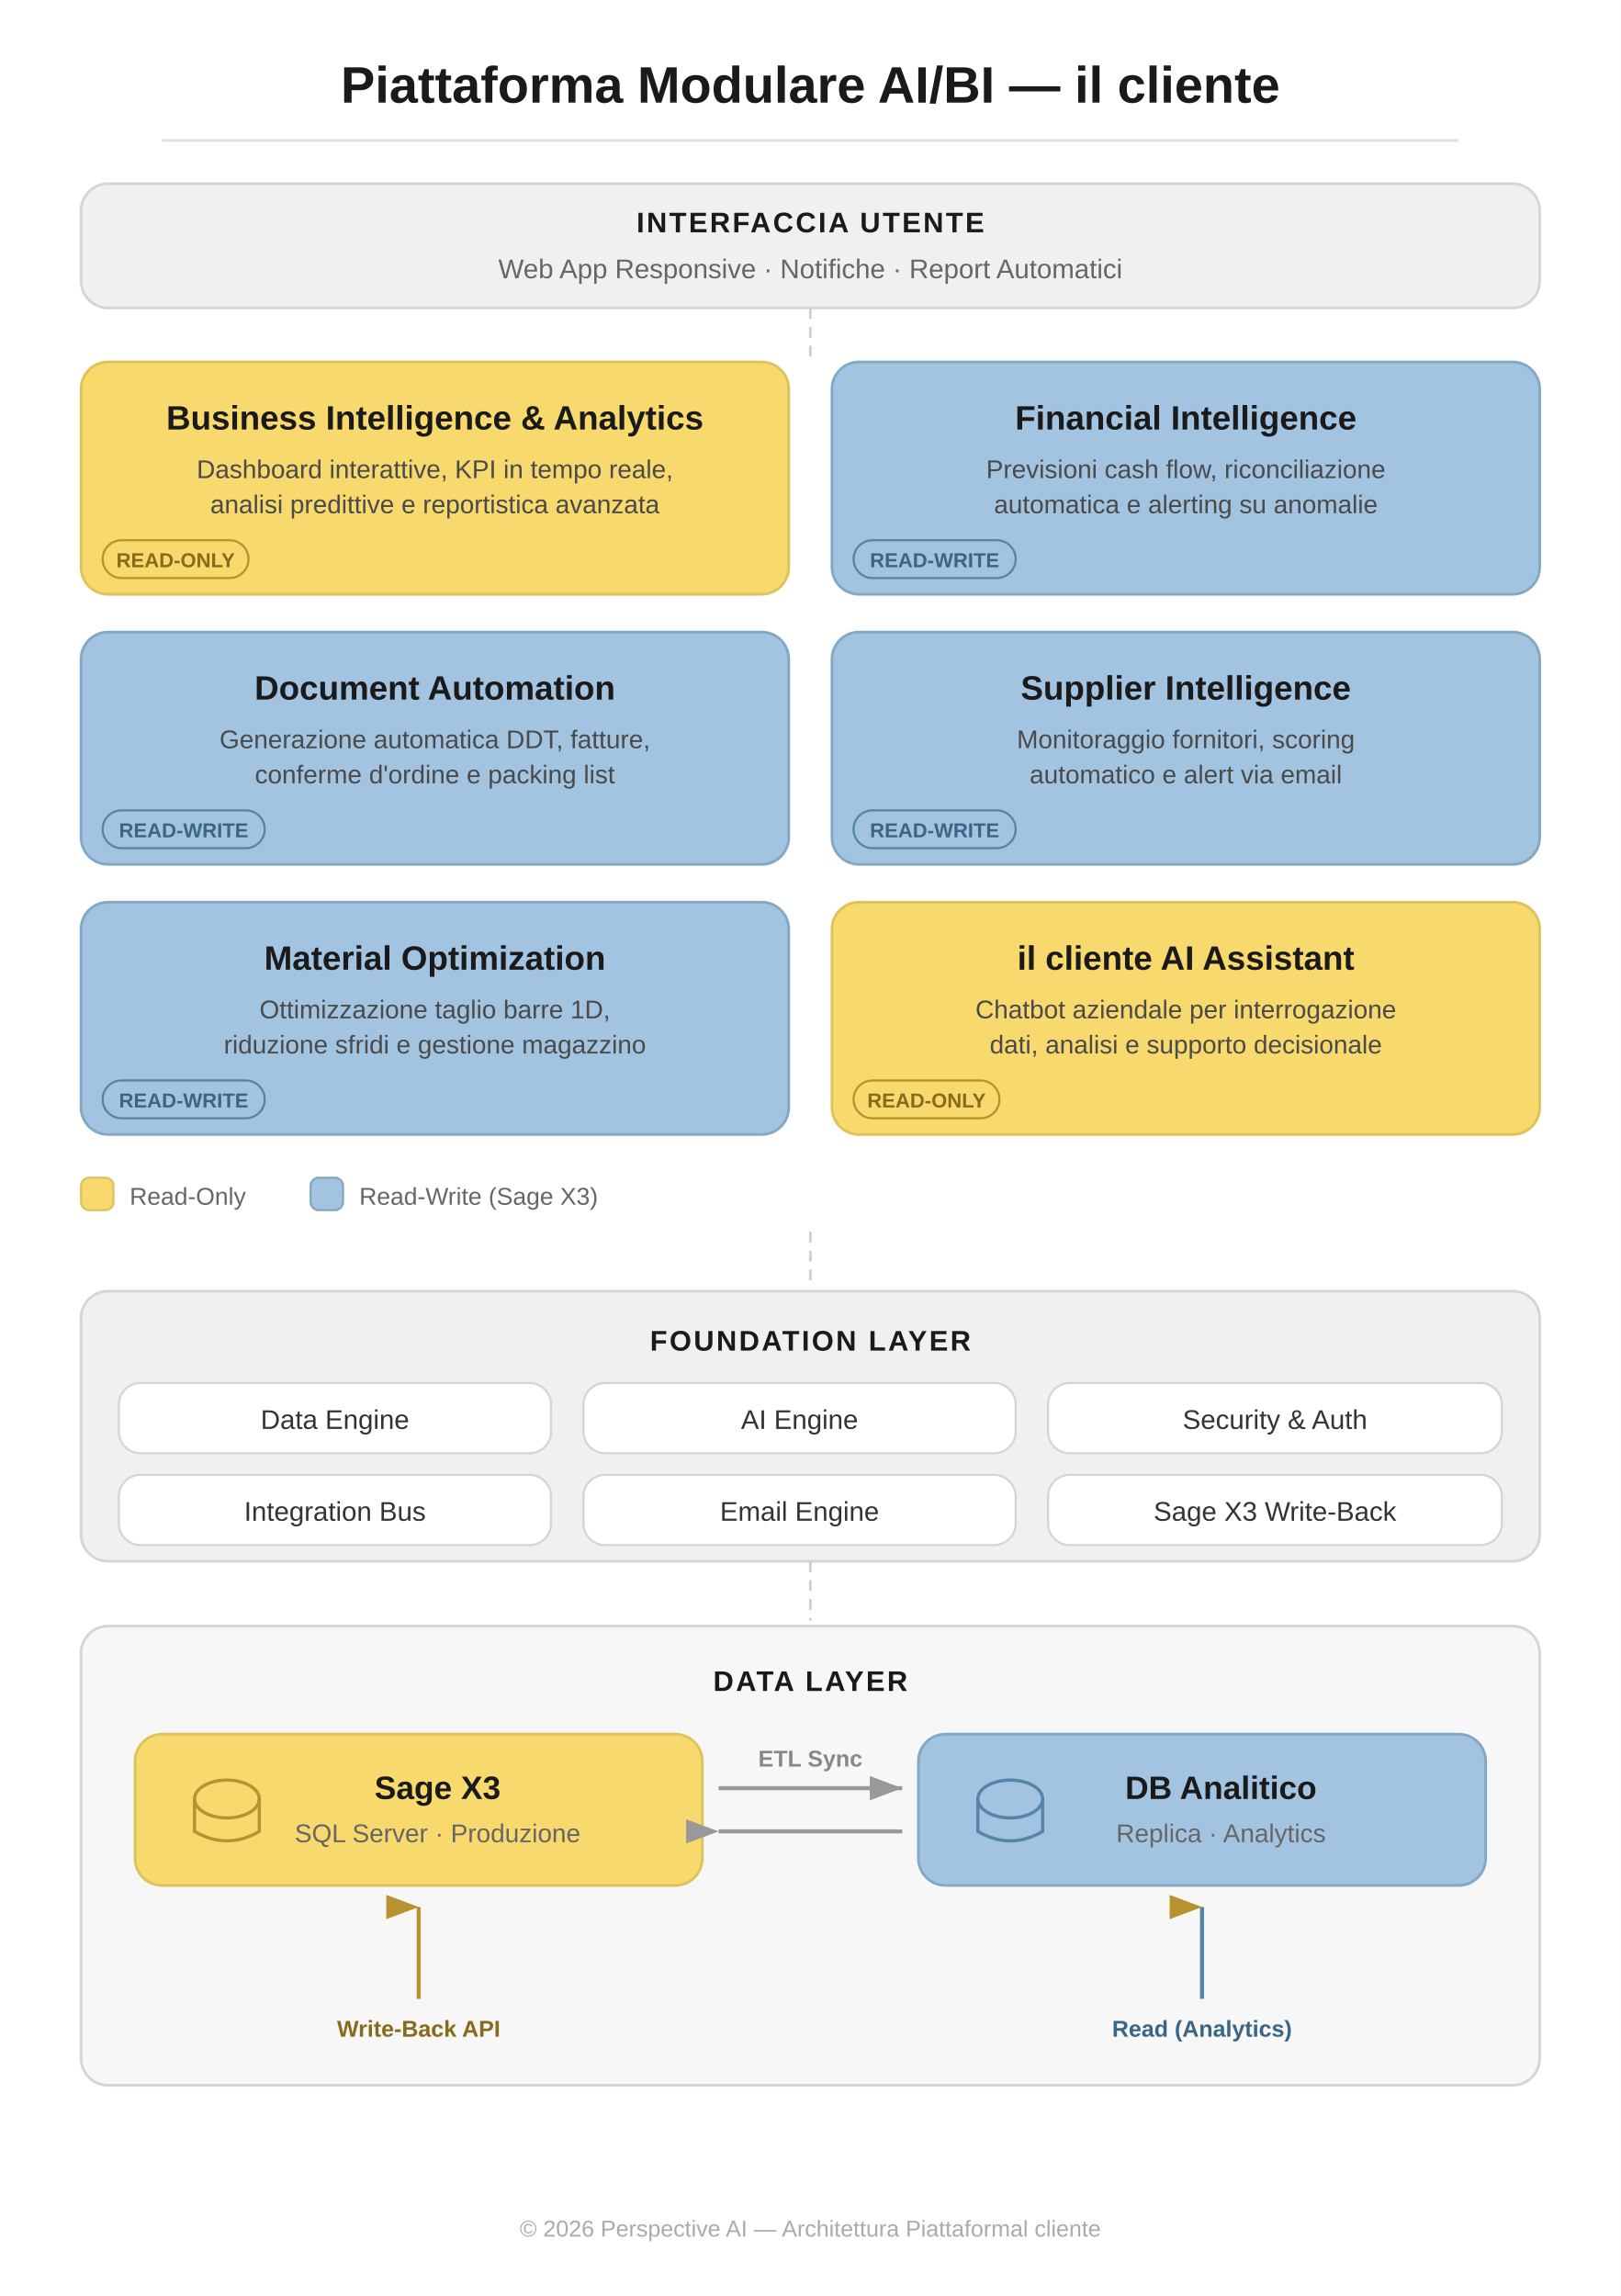
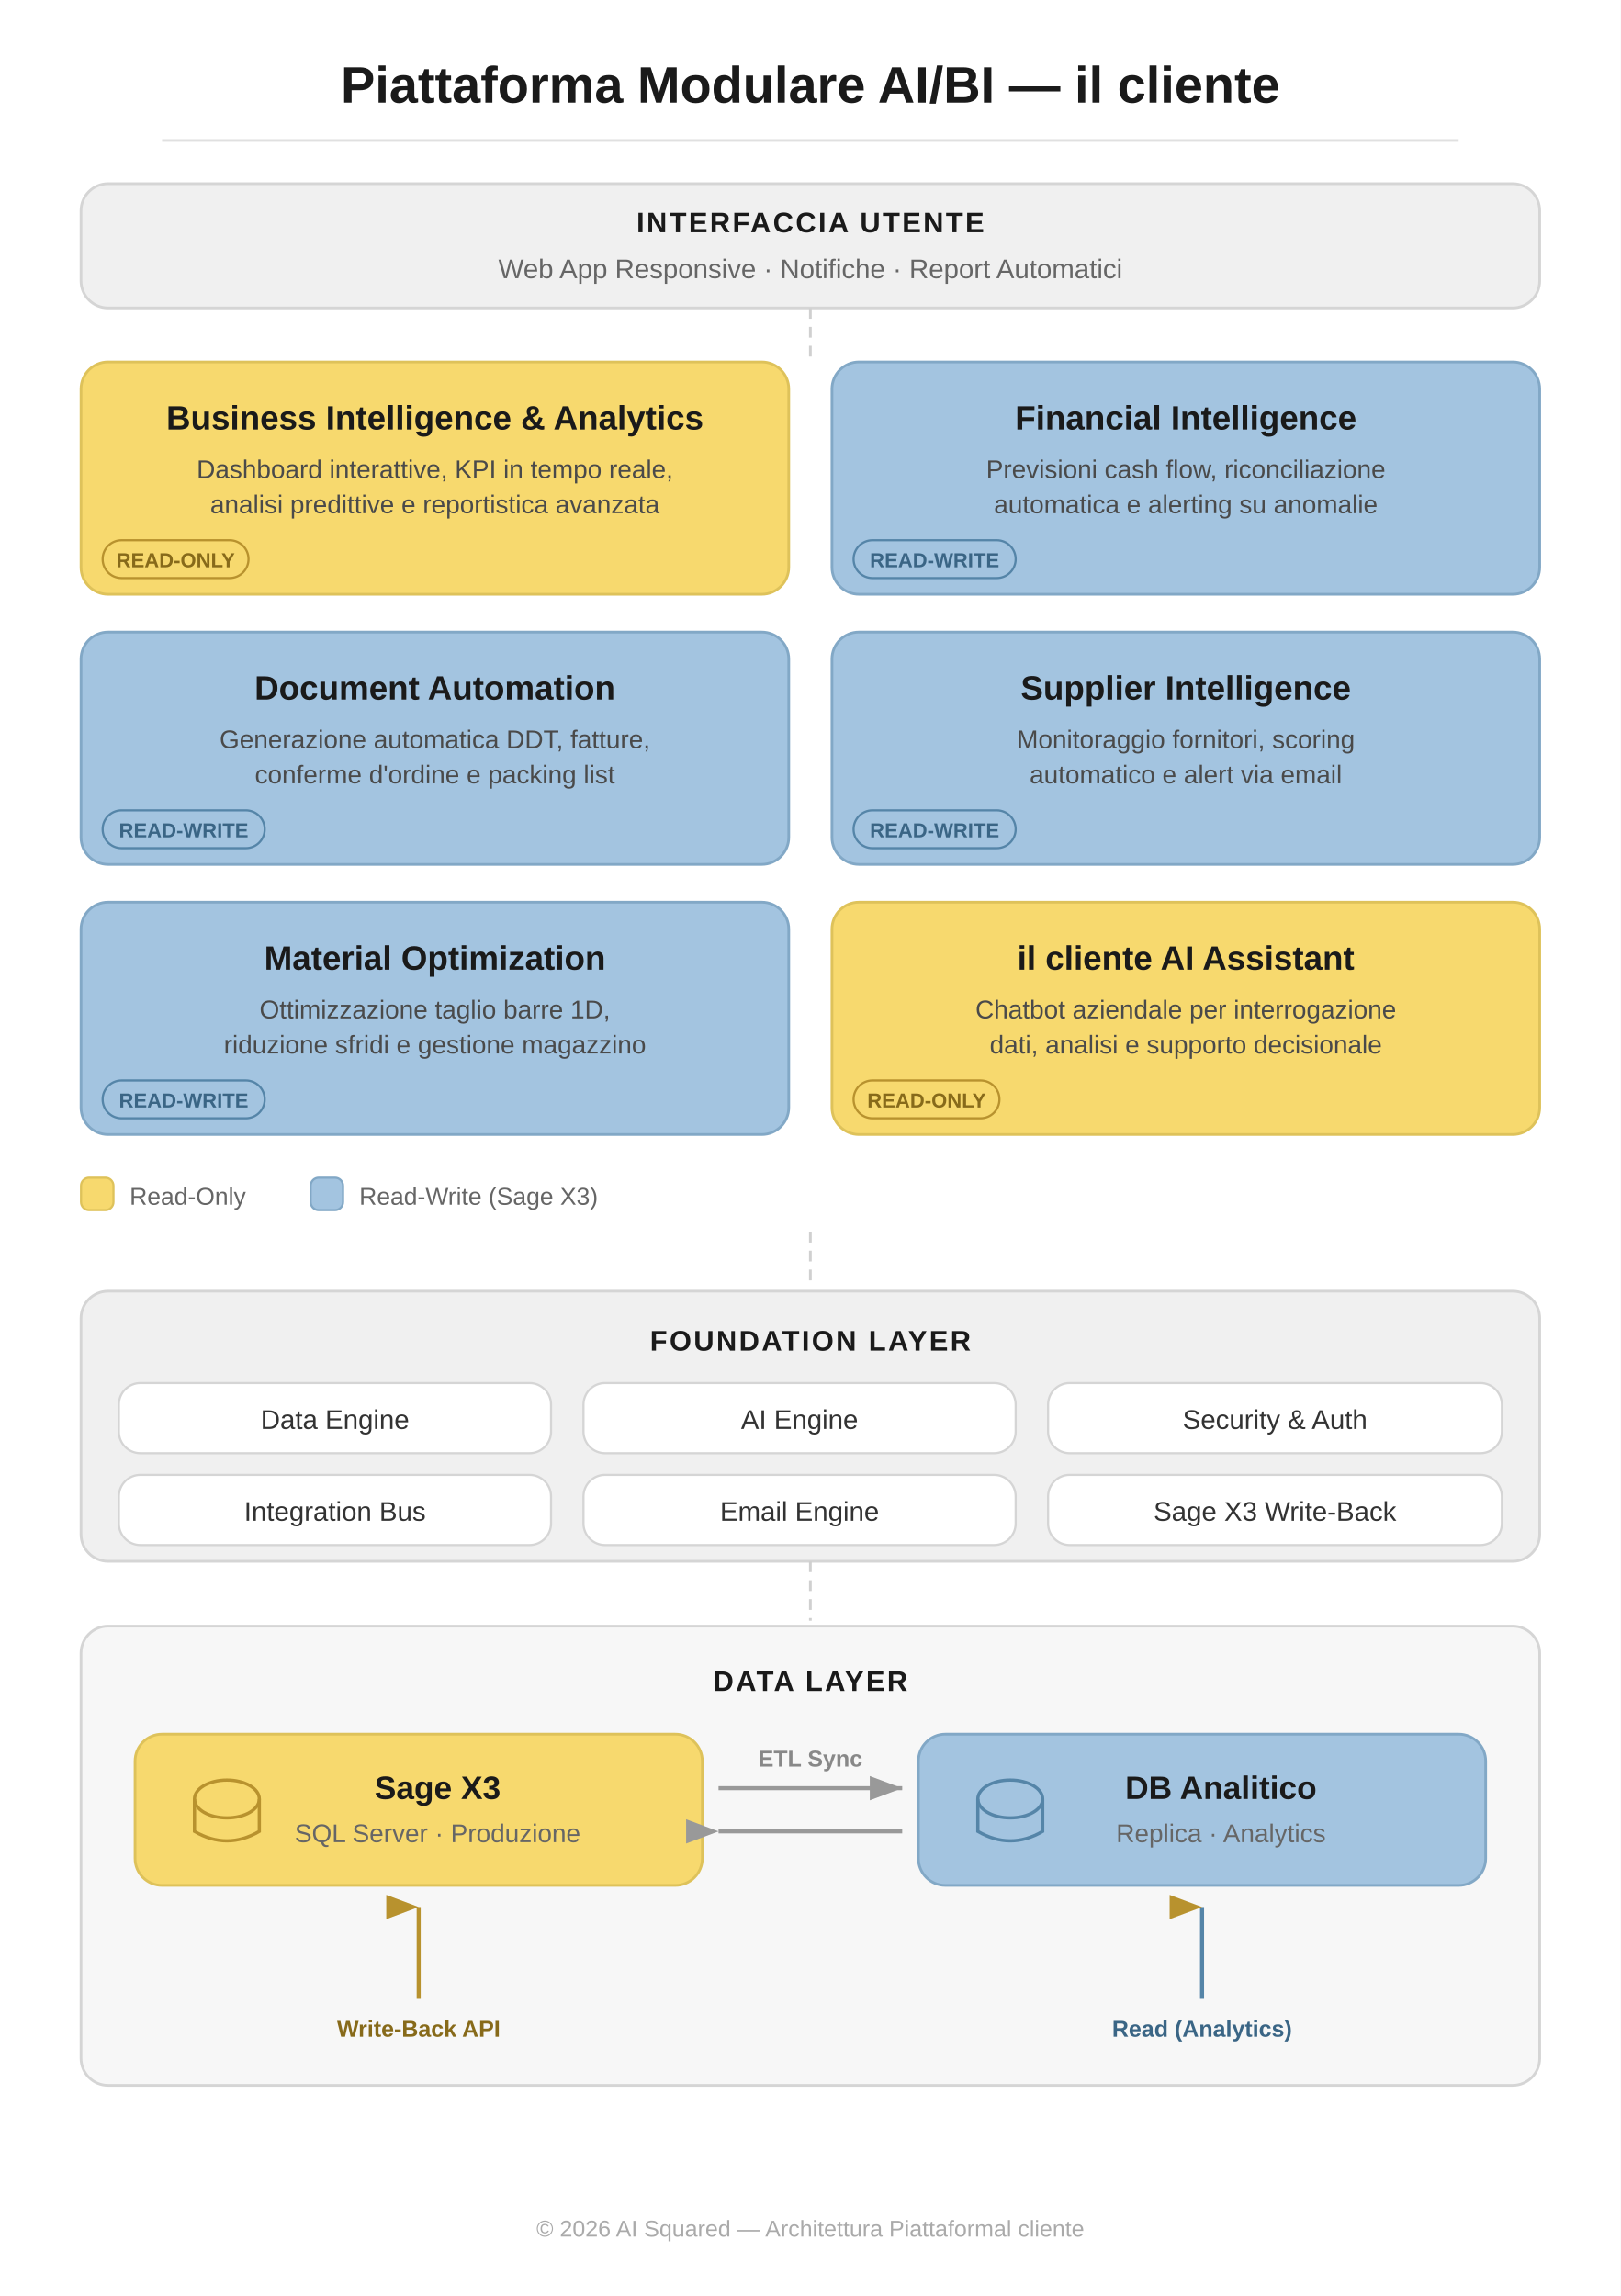
<svg xmlns="http://www.w3.org/2000/svg" viewBox="0 0 600 850" width="600" height="850" font-family="'Segoe UI', 'Helvetica Neue', Arial, sans-serif">
  <defs>
    <marker id="arrowRight" markerWidth="8" markerHeight="6" refX="8" refY="3" orient="auto">
      <path d="M0,0 L8,3 L0,6 Z" fill="#999" />
    </marker>
    <marker id="arrowLeft" markerWidth="8" markerHeight="6" refX="0" refY="3" orient="auto">
      <path d="M8,0 L0,3 L8,6 Z" fill="#999" />
    </marker>
    <marker id="arrowUp" markerWidth="6" markerHeight="8" refX="3" refY="0" orient="auto">
      <path d="M0,8 L3,0 L6,8 Z" fill="#B8922E" />
    </marker>
  </defs>
  <rect width="600" height="850" fill="#FFFFFF" />
  <text x="300" y="38" text-anchor="middle" fill="#1A1A1A" font-size="19" font-weight="700">Piattaforma Modulare AI/BI — il cliente</text>
  <line x1="60" y1="52" x2="540" y2="52" stroke="#E0E0E0" stroke-width="1" />
  <rect x="30" y="68" width="540" height="46" rx="10" fill="#F0F0F0" stroke="#D5D5D5" stroke-width="1" />
  <text x="300" y="86" text-anchor="middle" fill="#1A1A1A" font-size="10.5" font-weight="600" letter-spacing="0.8">INTERFACCIA UTENTE</text>
  <text x="300" y="103" text-anchor="middle" fill="#666666" font-size="10">Web App Responsive  ·  Notifiche  ·  Report Automatici</text>
  <line x1="300" y1="114" x2="300" y2="132" stroke="#D0D0D0" stroke-width="1" stroke-dasharray="4,3" />
  <rect x="30" y="134" width="262" height="86" rx="10" fill="#F7D96E" stroke="#DEC25A" stroke-width="1" />
  <text x="161" y="159" text-anchor="middle" fill="#1A1A1A" font-size="12.5" font-weight="700">Business Intelligence &amp; Analytics</text>
  <text x="161" y="177" text-anchor="middle" fill="#4A4A4A" font-size="9.5">Dashboard interattive, KPI in tempo reale,</text>
  <text x="161" y="190" text-anchor="middle" fill="#4A4A4A" font-size="9.5">analisi predittive e reportistica avanzata</text>
  <rect x="38" y="200" width="54" height="14" rx="7" fill="none" stroke="#B8922E" stroke-width="0.8" />
  <text x="65" y="210" text-anchor="middle" fill="#876A1A" font-size="7.5" font-weight="600">READ-ONLY</text>
  <rect x="308" y="134" width="262" height="86" rx="10" fill="#A3C4E0" stroke="#82A8C6" stroke-width="1" />
  <text x="439" y="159" text-anchor="middle" fill="#1A1A1A" font-size="12.5" font-weight="700">Financial Intelligence</text>
  <text x="439" y="177" text-anchor="middle" fill="#4A4A4A" font-size="9.5">Previsioni cash flow, riconciliazione</text>
  <text x="439" y="190" text-anchor="middle" fill="#4A4A4A" font-size="9.5">automatica e alerting su anomalie</text>
  <rect x="316" y="200" width="60" height="14" rx="7" fill="none" stroke="#5585A8" stroke-width="0.8" />
  <text x="346" y="210" text-anchor="middle" fill="#3A6585" font-size="7.5" font-weight="600">READ-WRITE</text>
  <rect x="30" y="234" width="262" height="86" rx="10" fill="#A3C4E0" stroke="#82A8C6" stroke-width="1" />
  <text x="161" y="259" text-anchor="middle" fill="#1A1A1A" font-size="12.5" font-weight="700">Document Automation</text>
  <text x="161" y="277" text-anchor="middle" fill="#4A4A4A" font-size="9.5">Generazione automatica DDT, fatture,</text>
  <text x="161" y="290" text-anchor="middle" fill="#4A4A4A" font-size="9.5">conferme d'ordine e packing list</text>
  <rect x="38" y="300" width="60" height="14" rx="7" fill="none" stroke="#5585A8" stroke-width="0.8" />
  <text x="68" y="310" text-anchor="middle" fill="#3A6585" font-size="7.5" font-weight="600">READ-WRITE</text>
  <rect x="308" y="234" width="262" height="86" rx="10" fill="#A3C4E0" stroke="#82A8C6" stroke-width="1" />
  <text x="439" y="259" text-anchor="middle" fill="#1A1A1A" font-size="12.5" font-weight="700">Supplier Intelligence</text>
  <text x="439" y="277" text-anchor="middle" fill="#4A4A4A" font-size="9.5">Monitoraggio fornitori, scoring</text>
  <text x="439" y="290" text-anchor="middle" fill="#4A4A4A" font-size="9.5">automatico e alert via email</text>
  <rect x="316" y="300" width="60" height="14" rx="7" fill="none" stroke="#5585A8" stroke-width="0.8" />
  <text x="346" y="310" text-anchor="middle" fill="#3A6585" font-size="7.5" font-weight="600">READ-WRITE</text>
  <rect x="30" y="334" width="262" height="86" rx="10" fill="#A3C4E0" stroke="#82A8C6" stroke-width="1" />
  <text x="161" y="359" text-anchor="middle" fill="#1A1A1A" font-size="12.5" font-weight="700">Material Optimization</text>
  <text x="161" y="377" text-anchor="middle" fill="#4A4A4A" font-size="9.5">Ottimizzazione taglio barre 1D,</text>
  <text x="161" y="390" text-anchor="middle" fill="#4A4A4A" font-size="9.5">riduzione sfridi e gestione magazzino</text>
  <rect x="38" y="400" width="60" height="14" rx="7" fill="none" stroke="#5585A8" stroke-width="0.8" />
  <text x="68" y="410" text-anchor="middle" fill="#3A6585" font-size="7.5" font-weight="600">READ-WRITE</text>
  <rect x="308" y="334" width="262" height="86" rx="10" fill="#F7D96E" stroke="#DEC25A" stroke-width="1" />
  <text x="439" y="359" text-anchor="middle" fill="#1A1A1A" font-size="12.5" font-weight="700">il cliente AI Assistant</text>
  <text x="439" y="377" text-anchor="middle" fill="#4A4A4A" font-size="9.5">Chatbot aziendale per interrogazione</text>
  <text x="439" y="390" text-anchor="middle" fill="#4A4A4A" font-size="9.5">dati, analisi e supporto decisionale</text>
  <rect x="316" y="400" width="54" height="14" rx="7" fill="none" stroke="#B8922E" stroke-width="0.8" />
  <text x="343" y="410" text-anchor="middle" fill="#876A1A" font-size="7.5" font-weight="600">READ-ONLY</text>
  <g transform="translate(30, 436)">
    <rect x="0" y="0" width="12" height="12" rx="3" fill="#F7D96E" stroke="#DEC25A" stroke-width="0.8" />
    <text x="18" y="10" fill="#666" font-size="9">Read-Only</text>
    <rect x="85" y="0" width="12" height="12" rx="3" fill="#A3C4E0" stroke="#82A8C6" stroke-width="0.8" />
    <text x="103" y="10" fill="#666" font-size="9">Read-Write (Sage X3)</text>
  </g>
  <line x1="300" y1="456" x2="300" y2="476" stroke="#D0D0D0" stroke-width="1" stroke-dasharray="4,3" />
  <rect x="30" y="478" width="540" height="100" rx="10" fill="#F0F0F0" stroke="#D5D5D5" stroke-width="1" />
  <text x="300" y="500" text-anchor="middle" fill="#1A1A1A" font-size="10.5" font-weight="600" letter-spacing="0.8">FOUNDATION LAYER</text>
  <rect x="44" y="512" width="160" height="26" rx="8" fill="#FFFFFF" stroke="#D5D5D5" stroke-width="0.8" />
  <text x="124" y="529" text-anchor="middle" fill="#333" font-size="10" font-weight="500">Data Engine</text>
  <rect x="216" y="512" width="160" height="26" rx="8" fill="#FFFFFF" stroke="#D5D5D5" stroke-width="0.8" />
  <text x="296" y="529" text-anchor="middle" fill="#333" font-size="10" font-weight="500">AI Engine</text>
  <rect x="388" y="512" width="168" height="26" rx="8" fill="#FFFFFF" stroke="#D5D5D5" stroke-width="0.8" />
  <text x="472" y="529" text-anchor="middle" fill="#333" font-size="10" font-weight="500">Security &amp; Auth</text>
  <rect x="44" y="546" width="160" height="26" rx="8" fill="#FFFFFF" stroke="#D5D5D5" stroke-width="0.8" />
  <text x="124" y="563" text-anchor="middle" fill="#333" font-size="10" font-weight="500">Integration Bus</text>
  <rect x="216" y="546" width="160" height="26" rx="8" fill="#FFFFFF" stroke="#D5D5D5" stroke-width="0.8" />
  <text x="296" y="563" text-anchor="middle" fill="#333" font-size="10" font-weight="500">Email Engine</text>
  <rect x="388" y="546" width="168" height="26" rx="8" fill="#FFFFFF" stroke="#D5D5D5" stroke-width="0.8" />
  <text x="472" y="563" text-anchor="middle" fill="#333" font-size="10" font-weight="500">Sage X3 Write-Back</text>
  <line x1="300" y1="578" x2="300" y2="600" stroke="#D0D0D0" stroke-width="1" stroke-dasharray="4,3" />
  <rect x="30" y="602" width="540" height="170" rx="10" fill="#F7F7F7" stroke="#D5D5D5" stroke-width="1" />
  <text x="300" y="626" text-anchor="middle" fill="#1A1A1A" font-size="10.5" font-weight="600" letter-spacing="0.8">DATA LAYER</text>
  <rect x="50" y="642" width="210" height="56" rx="10" fill="#F7D96E" stroke="#DEC25A" stroke-width="1" />
  <ellipse cx="84" cy="666" rx="12" ry="7" fill="none" stroke="#B8922E" stroke-width="1.2" />
  <path d="M72,666 L72,678 Q84,685 96,678 L96,666" fill="none" stroke="#B8922E" stroke-width="1.2" />
  <text x="162" y="666" text-anchor="middle" fill="#1A1A1A" font-size="12" font-weight="700">Sage X3</text>
  <text x="162" y="682" text-anchor="middle" fill="#666" font-size="9.5">SQL Server · Produzione</text>
  <rect x="340" y="642" width="210" height="56" rx="10" fill="#A3C4E0" stroke="#82A8C6" stroke-width="1" />
  <ellipse cx="374" cy="666" rx="12" ry="7" fill="none" stroke="#5585A8" stroke-width="1.2" />
  <path d="M362,666 L362,678 Q374,685 386,678 L386,666" fill="none" stroke="#5585A8" stroke-width="1.2" />
  <text x="452" y="666" text-anchor="middle" fill="#1A1A1A" font-size="12" font-weight="700">DB Analitico</text>
  <text x="452" y="682" text-anchor="middle" fill="#666" font-size="9.5">Replica · Analytics</text>
  <line x1="266" y1="662" x2="334" y2="662" stroke="#999" stroke-width="1.5" marker-end="url(#arrowRight)" />
  <line x1="334" y1="678" x2="266" y2="678" stroke="#999" stroke-width="1.5" marker-end="url(#arrowLeft)" />
  <text x="300" y="654" text-anchor="middle" fill="#888" font-size="8.5" font-weight="600">ETL Sync</text>
  <line x1="155" y1="706" x2="155" y2="740" stroke="#B8922E" stroke-width="1.5" marker-start="url(#arrowUp)" />
  <text x="155" y="754" text-anchor="middle" fill="#876A1A" font-size="8.5" font-weight="600">Write-Back API</text>
  <line x1="445" y1="706" x2="445" y2="740" stroke="#5585A8" stroke-width="1.5" marker-start="url(#arrowUp)" />
  <text x="445" y="754" text-anchor="middle" fill="#3A6585" font-size="8.5" font-weight="600">Read (Analytics)</text>
-   <text x="300" y="828" text-anchor="middle" fill="#AAAAAA" font-size="8.5">© 2026 Perspective AI — Architettura Piattaformal cliente</text>
+   <text x="300" y="828" text-anchor="middle" fill="#AAAAAA" font-size="8.5">© 2026 AI Squared — Architettura Piattaformal cliente</text>
</svg>
